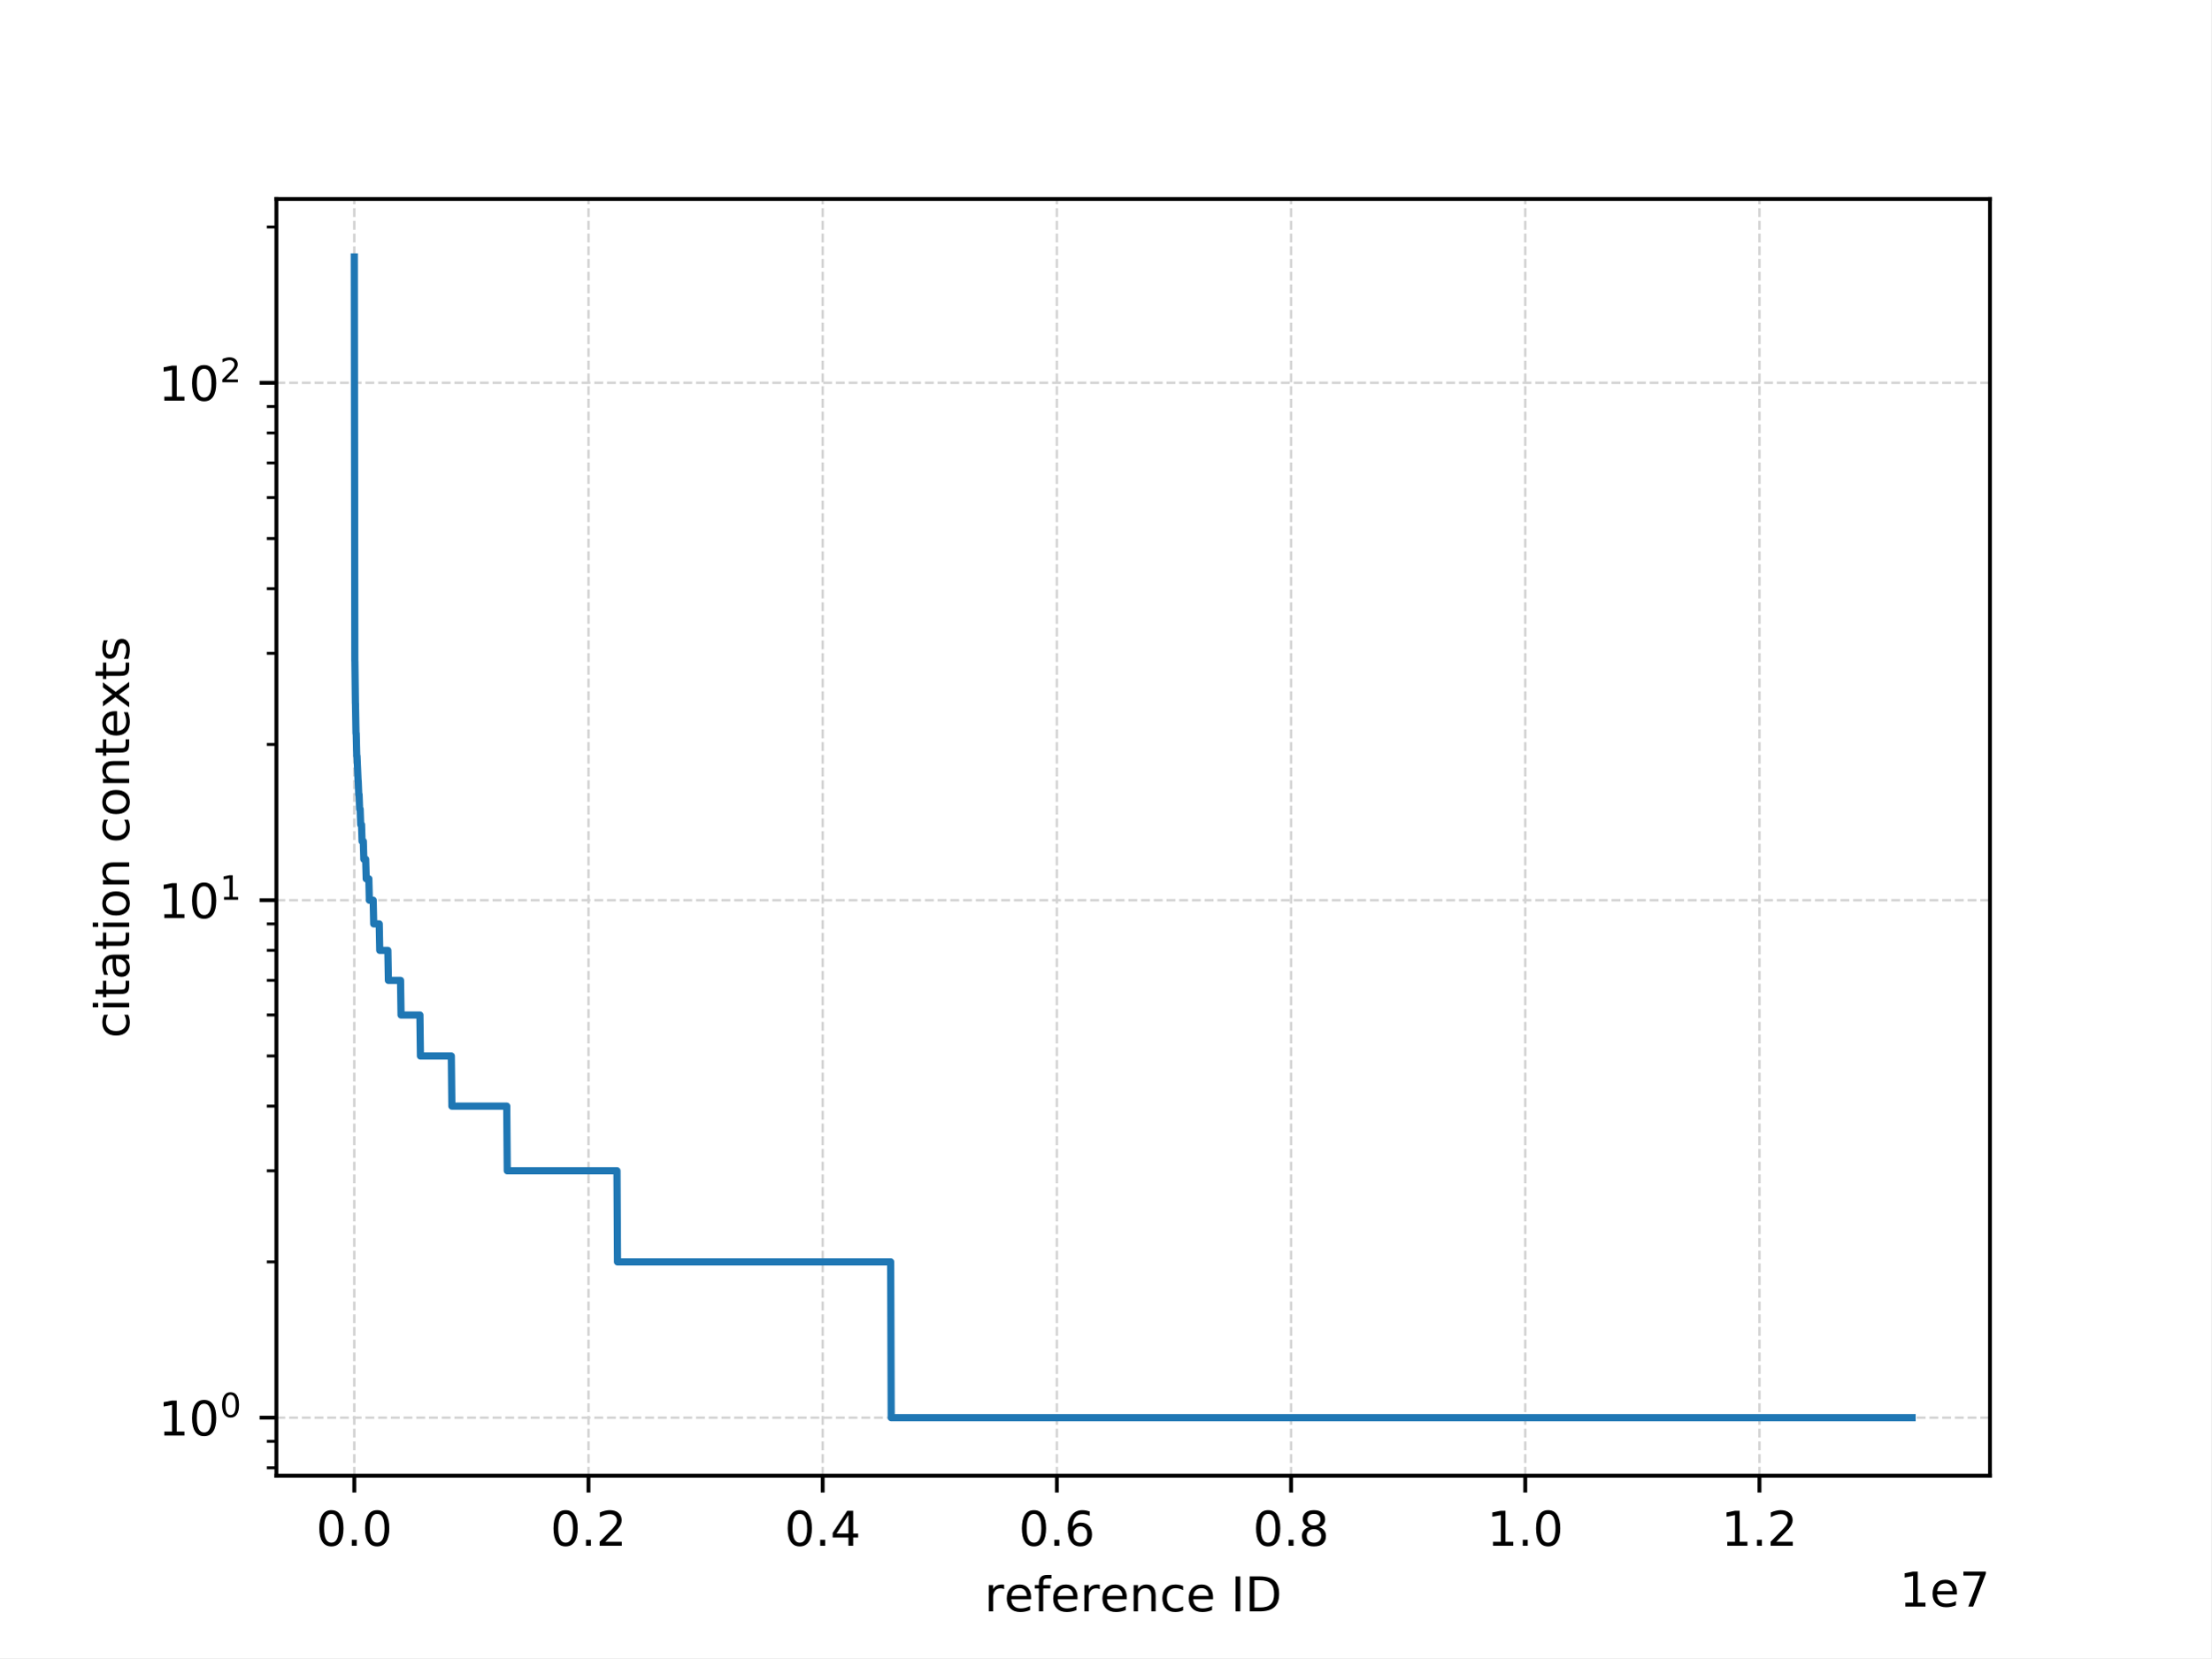
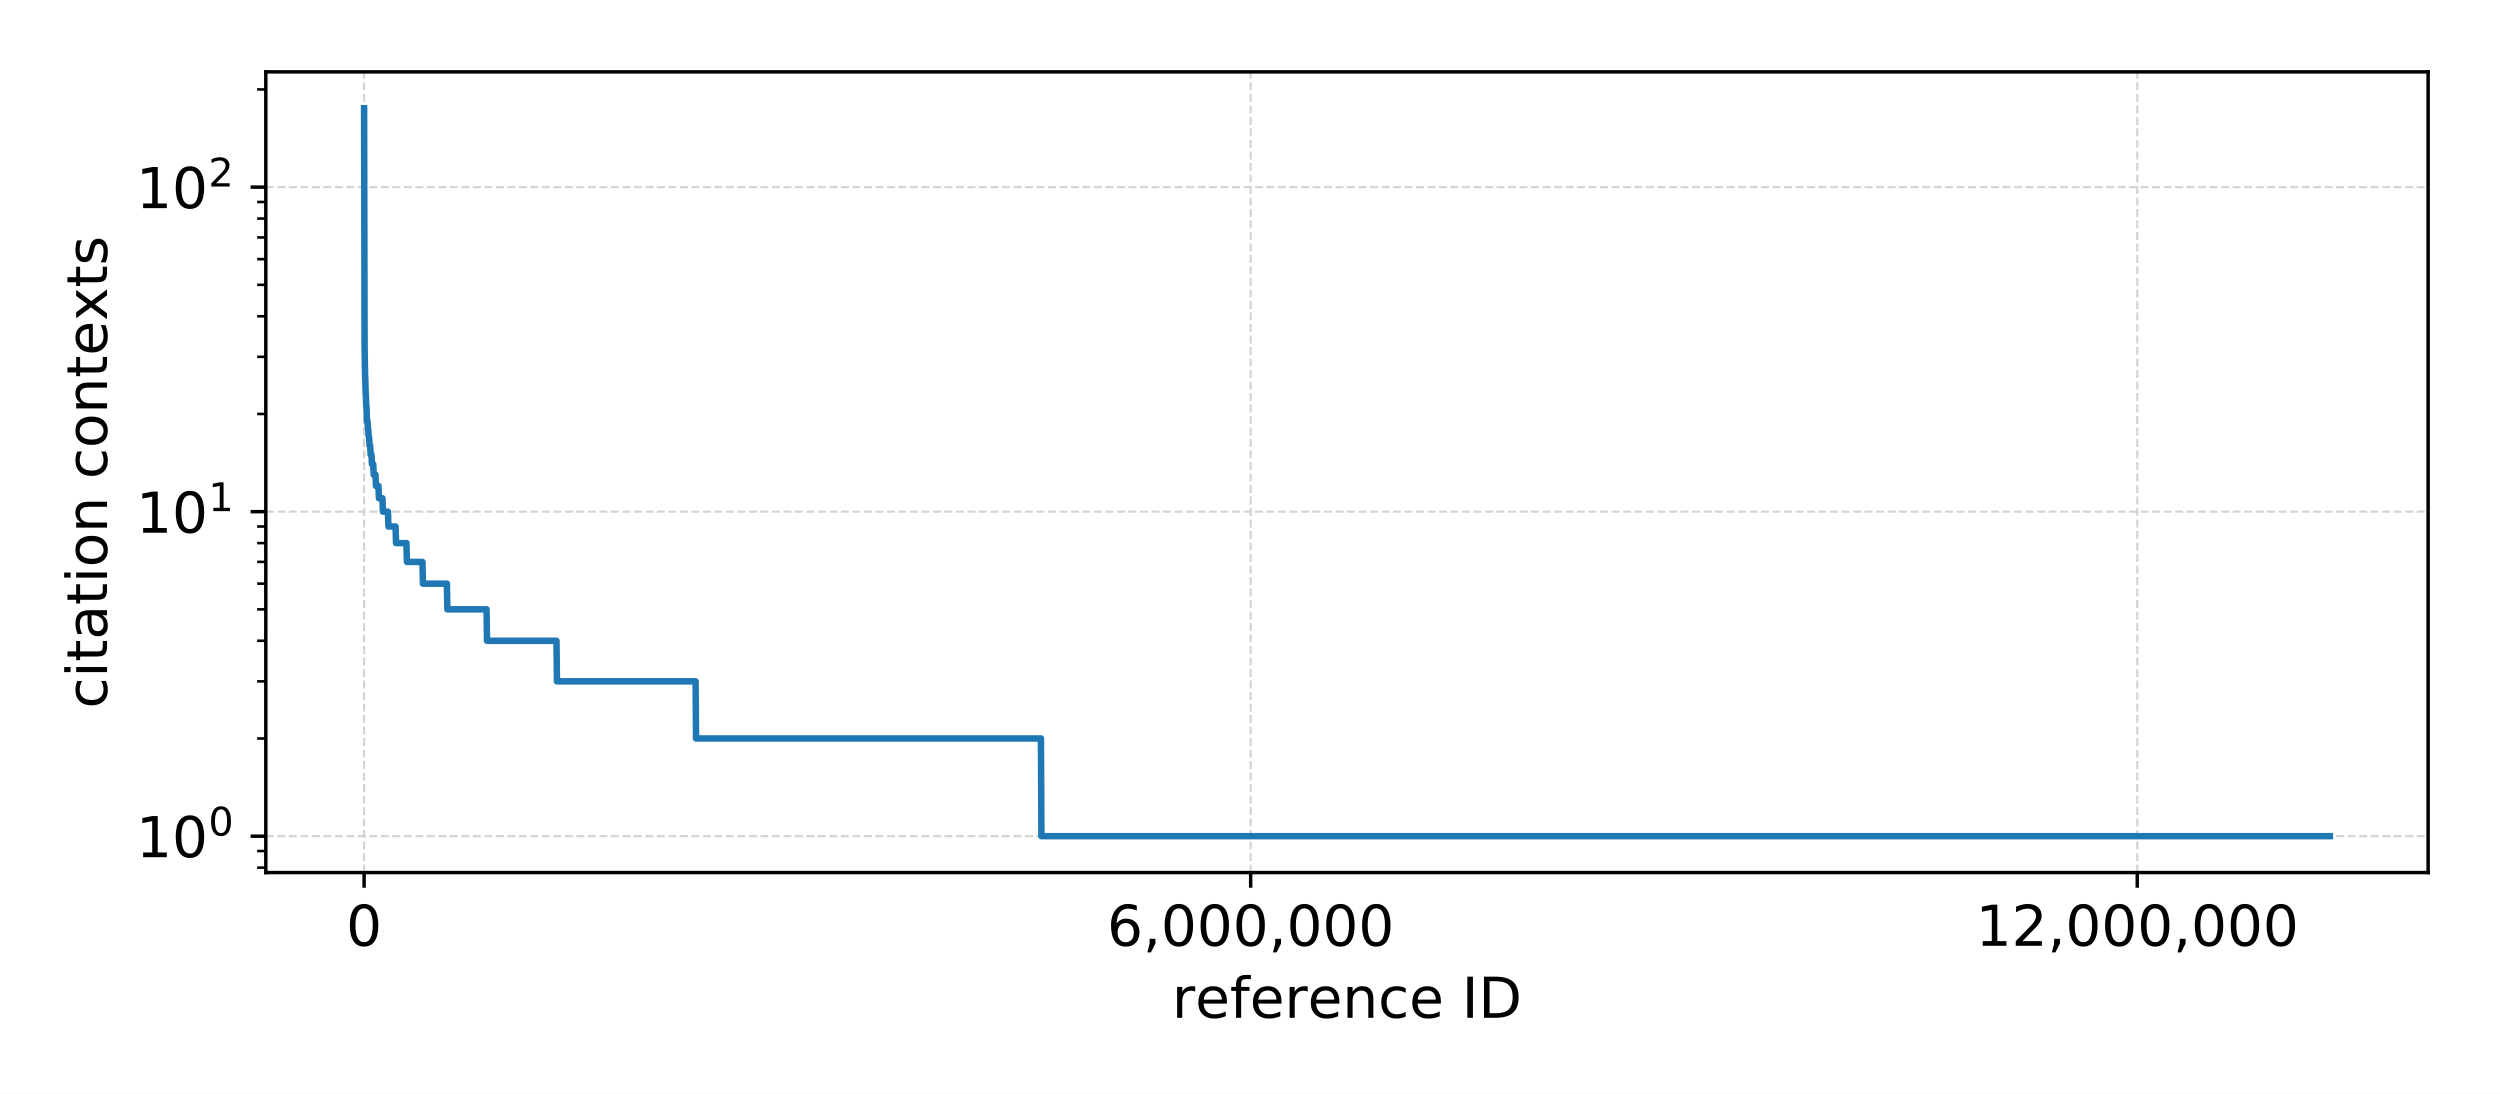
- <svg xmlns="http://www.w3.org/2000/svg" xmlns:xlink="http://www.w3.org/1999/xlink" height="345.6pt" version="1.1" viewBox="0 0 460.8 345.6" width="460.8pt">
+ <svg xmlns="http://www.w3.org/2000/svg" xmlns:xlink="http://www.w3.org/1999/xlink" height="252pt" version="1.1" viewBox="0 0 576 252" width="576pt">
  <defs>
    <style type="text/css">
*{stroke-linecap:butt;stroke-linejoin:round;}
  </style>
  </defs>
  <g id="figure_1">
    <g id="patch_1">
-       <path d="M 0 345.6  L 460.8 345.6  L 460.8 0  L 0 0  z " style="fill:#ffffff;" />
+       <path d="M 0 252  L 576 252  L 576 0  L 0 0  z " style="fill:#ffffff;" />
    </g>
    <g id="axes_1">
      <g id="patch_2">
-         <path d="M 57.6 307.584  L 414.72 307.584  L 414.72 41.472  L 57.6 41.472  z " style="fill:#ffffff;" />
+         <path d="M 61.243 201.04  L 559.44 201.04  L 559.44 16.56  L 61.243 16.56  z " style="fill:#ffffff;" />
      </g>
      <g id="matplotlib.axis_1">
        <g id="xtick_1">
          <g id="line2d_1">
-             <path clip-path="url(#p4867acd547)" d="M 73.833 307.584  L 73.833 41.472  " style="fill:none;stroke:#d3d3d3;stroke-dasharray:1.85,0.8;stroke-dashoffset:0;stroke-width:0.5;" />
+             <path clip-path="url(#p338ef81d5f)" d="M 83.889 201.04  L 83.889 16.56  " style="fill:none;stroke:#d3d3d3;stroke-dasharray:1.85,0.8;stroke-dashoffset:0;stroke-width:0.5;" />
          </g>
          <g id="line2d_2">
            <defs>
-               <path d="M 0 0  L 0 3.5  " id="ma940ee0e9e" style="stroke:#000000;stroke-width:0.8;" />
-             </defs>
-             <g>
-               <use style="stroke:#000000;stroke-width:0.8;" x="73.833" xlink:href="#ma940ee0e9e" y="307.584" />
+               <path d="M 0 0  L 0 3.5  " id="mba3921a511" style="stroke:#000000;stroke-width:0.8;" />
+             </defs>
+             <g>
+               <use style="stroke:#000000;stroke-width:0.8;" x="83.889" xlink:href="#mba3921a511" y="201.04" />
            </g>
          </g>
          <g id="text_1">
            <defs>
              <path d="M 31.781 66.406  Q 24.172 66.406 20.328 58.906  Q 16.5 51.422 16.5 36.375  Q 16.5 21.391 20.328 13.891  Q 24.172 6.391 31.781 6.391  Q 39.453 6.391 43.281 13.891  Q 47.125 21.391 47.125 36.375  Q 47.125 51.422 43.281 58.906  Q 39.453 66.406 31.781 66.406  z M 31.781 74.219  Q 44.047 74.219 50.516 64.516  Q 56.984 54.828 56.984 36.375  Q 56.984 17.969 50.516 8.266  Q 44.047 -1.422 31.781 -1.422  Q 19.531 -1.422 13.062 8.266  Q 6.594 17.969 6.594 36.375  Q 6.594 54.828 13.062 64.516  Q 19.531 74.219 31.781 74.219  z " id="DejaVuSans-48" />
-               <path d="M 10.688 12.406  L 21 12.406  L 21 0  L 10.688 0  z " id="DejaVuSans-46" />
-             </defs>
-             <g transform="translate(65.88114 322.1824)scale(0.1 -0.1)">
+             </defs>
+             <g transform="translate(79.75299 217.918)scale(0.13 -0.13)">
              <use xlink:href="#DejaVuSans-48" />
-               <use x="63.623" xlink:href="#DejaVuSans-46" />
-               <use x="95.41" xlink:href="#DejaVuSans-48" />
            </g>
          </g>
        </g>
        <g id="xtick_2">
          <g id="line2d_3">
-             <path clip-path="url(#p4867acd547)" d="M 122.641 307.584  L 122.641 41.472  " style="fill:none;stroke:#d3d3d3;stroke-dasharray:1.85,0.8;stroke-dashoffset:0;stroke-width:0.5;" />
+             <path clip-path="url(#p338ef81d5f)" d="M 288.155 201.04  L 288.155 16.56  " style="fill:none;stroke:#d3d3d3;stroke-dasharray:1.85,0.8;stroke-dashoffset:0;stroke-width:0.5;" />
          </g>
          <g id="line2d_4">
            <g>
-               <use style="stroke:#000000;stroke-width:0.8;" x="122.641" xlink:href="#ma940ee0e9e" y="307.584" />
+               <use style="stroke:#000000;stroke-width:0.8;" x="288.155" xlink:href="#mba3921a511" y="201.04" />
            </g>
          </g>
          <g id="text_2">
            <defs>
-               <path d="M 19.188 8.297  L 53.609 8.297  L 53.609 0  L 7.328 0  L 7.328 8.297  Q 12.938 14.109 22.625 23.891  Q 32.328 33.688 34.812 36.531  Q 39.547 41.844 41.422 45.531  Q 43.312 49.219 43.312 52.781  Q 43.312 58.594 39.234 62.25  Q 35.156 65.922 28.609 65.922  Q 23.969 65.922 18.812 64.312  Q 13.672 62.703 7.812 59.422  L 7.812 69.391  Q 13.766 71.781 18.938 73  Q 24.125 74.219 28.422 74.219  Q 39.75 74.219 46.484 68.547  Q 53.219 62.891 53.219 53.422  Q 53.219 48.922 51.531 44.891  Q 49.859 40.875 45.406 35.406  Q 44.188 33.984 37.641 27.219  Q 31.109 20.453 19.188 8.297  z " id="DejaVuSans-50" />
-             </defs>
-             <g transform="translate(114.689 322.1824)scale(0.1 -0.1)">
-               <use xlink:href="#DejaVuSans-48" />
-               <use x="63.623" xlink:href="#DejaVuSans-46" />
-               <use x="95.41" xlink:href="#DejaVuSans-50" />
+               <path d="M 33.016 40.375  Q 26.375 40.375 22.484 35.828  Q 18.609 31.297 18.609 23.391  Q 18.609 15.531 22.484 10.953  Q 26.375 6.391 33.016 6.391  Q 39.656 6.391 43.531 10.953  Q 47.406 15.531 47.406 23.391  Q 47.406 31.297 43.531 35.828  Q 39.656 40.375 33.016 40.375  z M 52.594 71.297  L 52.594 62.312  Q 48.875 64.062 45.094 64.984  Q 41.312 65.922 37.594 65.922  Q 27.828 65.922 22.672 59.328  Q 17.531 52.734 16.797 39.406  Q 19.672 43.656 24.016 45.922  Q 28.375 48.188 33.594 48.188  Q 44.578 48.188 50.953 41.516  Q 57.328 34.859 57.328 23.391  Q 57.328 12.156 50.688 5.359  Q 44.047 -1.422 33.016 -1.422  Q 20.359 -1.422 13.672 8.266  Q 6.984 17.969 6.984 36.375  Q 6.984 53.656 15.188 63.938  Q 23.391 74.219 37.203 74.219  Q 40.922 74.219 44.703 73.484  Q 48.484 72.75 52.594 71.297  z " id="DejaVuSans-54" />
+               <path d="M 11.719 12.406  L 22.016 12.406  L 22.016 4  L 14.016 -11.625  L 7.719 -11.625  L 11.719 4  z " id="DejaVuSans-44" />
+             </defs>
+             <g transform="translate(255.0744 217.918)scale(0.13 -0.13)">
+               <use xlink:href="#DejaVuSans-54" />
+               <use x="63.623" xlink:href="#DejaVuSans-44" />
+               <use x="95.41" xlink:href="#DejaVuSans-48" />
+               <use x="159.033" xlink:href="#DejaVuSans-48" />
+               <use x="222.656" xlink:href="#DejaVuSans-48" />
+               <use x="286.279" xlink:href="#DejaVuSans-44" />
+               <use x="318.066" xlink:href="#DejaVuSans-48" />
+               <use x="381.689" xlink:href="#DejaVuSans-48" />
+               <use x="445.312" xlink:href="#DejaVuSans-48" />
            </g>
          </g>
        </g>
        <g id="xtick_3">
          <g id="line2d_5">
-             <path clip-path="url(#p4867acd547)" d="M 171.448 307.584  L 171.448 41.472  " style="fill:none;stroke:#d3d3d3;stroke-dasharray:1.85,0.8;stroke-dashoffset:0;stroke-width:0.5;" />
+             <path clip-path="url(#p338ef81d5f)" d="M 492.422 201.04  L 492.422 16.56  " style="fill:none;stroke:#d3d3d3;stroke-dasharray:1.85,0.8;stroke-dashoffset:0;stroke-width:0.5;" />
          </g>
          <g id="line2d_6">
            <g>
-               <use style="stroke:#000000;stroke-width:0.8;" x="171.448" xlink:href="#ma940ee0e9e" y="307.584" />
+               <use style="stroke:#000000;stroke-width:0.8;" x="492.422" xlink:href="#mba3921a511" y="201.04" />
            </g>
          </g>
          <g id="text_3">
            <defs>
-               <path d="M 37.797 64.312  L 12.891 25.391  L 37.797 25.391  z M 35.203 72.906  L 47.609 72.906  L 47.609 25.391  L 58.016 25.391  L 58.016 17.188  L 47.609 17.188  L 47.609 0  L 37.797 0  L 37.797 17.188  L 4.891 17.188  L 4.891 26.703  z " id="DejaVuSans-52" />
-             </defs>
-             <g transform="translate(163.4969 322.1824)scale(0.1 -0.1)">
-               <use xlink:href="#DejaVuSans-48" />
-               <use x="63.623" xlink:href="#DejaVuSans-46" />
-               <use x="95.41" xlink:href="#DejaVuSans-52" />
-             </g>
-           </g>
-         </g>
-         <g id="xtick_4">
-           <g id="line2d_7">
-             <path clip-path="url(#p4867acd547)" d="M 220.256 307.584  L 220.256 41.472  " style="fill:none;stroke:#d3d3d3;stroke-dasharray:1.85,0.8;stroke-dashoffset:0;stroke-width:0.5;" />
-           </g>
-           <g id="line2d_8">
-             <g>
-               <use style="stroke:#000000;stroke-width:0.8;" x="220.256" xlink:href="#ma940ee0e9e" y="307.584" />
-             </g>
-           </g>
-           <g id="text_4">
-             <defs>
-               <path d="M 33.016 40.375  Q 26.375 40.375 22.484 35.828  Q 18.609 31.297 18.609 23.391  Q 18.609 15.531 22.484 10.953  Q 26.375 6.391 33.016 6.391  Q 39.656 6.391 43.531 10.953  Q 47.406 15.531 47.406 23.391  Q 47.406 31.297 43.531 35.828  Q 39.656 40.375 33.016 40.375  z M 52.594 71.297  L 52.594 62.312  Q 48.875 64.062 45.094 64.984  Q 41.312 65.922 37.594 65.922  Q 27.828 65.922 22.672 59.328  Q 17.531 52.734 16.797 39.406  Q 19.672 43.656 24.016 45.922  Q 28.375 48.188 33.594 48.188  Q 44.578 48.188 50.953 41.516  Q 57.328 34.859 57.328 23.391  Q 57.328 12.156 50.688 5.359  Q 44.047 -1.422 33.016 -1.422  Q 20.359 -1.422 13.672 8.266  Q 6.984 17.969 6.984 36.375  Q 6.984 53.656 15.188 63.938  Q 23.391 74.219 37.203 74.219  Q 40.922 74.219 44.703 73.484  Q 48.484 72.75 52.594 71.297  z " id="DejaVuSans-54" />
-             </defs>
-             <g transform="translate(212.3047 322.1824)scale(0.1 -0.1)">
-               <use xlink:href="#DejaVuSans-48" />
-               <use x="63.623" xlink:href="#DejaVuSans-46" />
-               <use x="95.41" xlink:href="#DejaVuSans-54" />
-             </g>
-           </g>
-         </g>
-         <g id="xtick_5">
-           <g id="line2d_9">
-             <path clip-path="url(#p4867acd547)" d="M 269.064 307.584  L 269.064 41.472  " style="fill:none;stroke:#d3d3d3;stroke-dasharray:1.85,0.8;stroke-dashoffset:0;stroke-width:0.5;" />
-           </g>
-           <g id="line2d_10">
-             <g>
-               <use style="stroke:#000000;stroke-width:0.8;" x="269.064" xlink:href="#ma940ee0e9e" y="307.584" />
-             </g>
-           </g>
-           <g id="text_5">
-             <defs>
-               <path d="M 31.781 34.625  Q 24.75 34.625 20.719 30.859  Q 16.703 27.094 16.703 20.516  Q 16.703 13.922 20.719 10.156  Q 24.75 6.391 31.781 6.391  Q 38.812 6.391 42.859 10.172  Q 46.922 13.969 46.922 20.516  Q 46.922 27.094 42.891 30.859  Q 38.875 34.625 31.781 34.625  z M 21.922 38.812  Q 15.578 40.375 12.031 44.719  Q 8.5 49.078 8.5 55.328  Q 8.5 64.062 14.719 69.141  Q 20.953 74.219 31.781 74.219  Q 42.672 74.219 48.875 69.141  Q 55.078 64.062 55.078 55.328  Q 55.078 49.078 51.531 44.719  Q 48 40.375 41.703 38.812  Q 48.828 37.156 52.797 32.312  Q 56.781 27.484 56.781 20.516  Q 56.781 9.906 50.312 4.234  Q 43.844 -1.422 31.781 -1.422  Q 19.734 -1.422 13.25 4.234  Q 6.781 9.906 6.781 20.516  Q 6.781 27.484 10.781 32.312  Q 14.797 37.156 21.922 38.812  z M 18.312 54.391  Q 18.312 48.734 21.844 45.562  Q 25.391 42.391 31.781 42.391  Q 38.141 42.391 41.719 45.562  Q 45.312 48.734 45.312 54.391  Q 45.312 60.062 41.719 63.234  Q 38.141 66.406 31.781 66.406  Q 25.391 66.406 21.844 63.234  Q 18.312 60.062 18.312 54.391  z " id="DejaVuSans-56" />
-             </defs>
-             <g transform="translate(261.1126 322.1824)scale(0.1 -0.1)">
-               <use xlink:href="#DejaVuSans-48" />
-               <use x="63.623" xlink:href="#DejaVuSans-46" />
-               <use x="95.41" xlink:href="#DejaVuSans-56" />
-             </g>
-           </g>
-         </g>
-         <g id="xtick_6">
-           <g id="line2d_11">
-             <path clip-path="url(#p4867acd547)" d="M 317.872 307.584  L 317.872 41.472  " style="fill:none;stroke:#d3d3d3;stroke-dasharray:1.85,0.8;stroke-dashoffset:0;stroke-width:0.5;" />
-           </g>
-           <g id="line2d_12">
-             <g>
-               <use style="stroke:#000000;stroke-width:0.8;" x="317.872" xlink:href="#ma940ee0e9e" y="307.584" />
-             </g>
-           </g>
-           <g id="text_6">
-             <defs>
              <path d="M 12.406 8.297  L 28.516 8.297  L 28.516 63.922  L 10.984 60.406  L 10.984 69.391  L 28.422 72.906  L 38.281 72.906  L 38.281 8.297  L 54.391 8.297  L 54.391 0  L 12.406 0  z " id="DejaVuSans-49" />
-             </defs>
-             <g transform="translate(309.9204 322.1824)scale(0.1 -0.1)">
+               <path d="M 19.188 8.297  L 53.609 8.297  L 53.609 0  L 7.328 0  L 7.328 8.297  Q 12.938 14.109 22.625 23.891  Q 32.328 33.688 34.812 36.531  Q 39.547 41.844 41.422 45.531  Q 43.312 49.219 43.312 52.781  Q 43.312 58.594 39.234 62.25  Q 35.156 65.922 28.609 65.922  Q 23.969 65.922 18.812 64.312  Q 13.672 62.703 7.812 59.422  L 7.812 69.391  Q 13.766 71.781 18.938 73  Q 24.125 74.219 28.422 74.219  Q 39.75 74.219 46.484 68.547  Q 53.219 62.891 53.219 53.422  Q 53.219 48.922 51.531 44.891  Q 49.859 40.875 45.406 35.406  Q 44.188 33.984 37.641 27.219  Q 31.109 20.453 19.188 8.297  z " id="DejaVuSans-50" />
+             </defs>
+             <g transform="translate(455.2055 217.918)scale(0.13 -0.13)">
              <use xlink:href="#DejaVuSans-49" />
-               <use x="63.623" xlink:href="#DejaVuSans-46" />
-               <use x="95.41" xlink:href="#DejaVuSans-48" />
-             </g>
-           </g>
-         </g>
-         <g id="xtick_7">
-           <g id="line2d_13">
-             <path clip-path="url(#p4867acd547)" d="M 366.68 307.584  L 366.68 41.472  " style="fill:none;stroke:#d3d3d3;stroke-dasharray:1.85,0.8;stroke-dashoffset:0;stroke-width:0.5;" />
-           </g>
-           <g id="line2d_14">
-             <g>
-               <use style="stroke:#000000;stroke-width:0.8;" x="366.68" xlink:href="#ma940ee0e9e" y="307.584" />
-             </g>
-           </g>
-           <g id="text_7">
-             <g transform="translate(358.7283 322.1824)scale(0.1 -0.1)">
-               <use xlink:href="#DejaVuSans-49" />
-               <use x="63.623" xlink:href="#DejaVuSans-46" />
-               <use x="95.41" xlink:href="#DejaVuSans-50" />
-             </g>
-           </g>
-         </g>
-         <g id="text_8">
+               <use x="63.623" xlink:href="#DejaVuSans-50" />
+               <use x="127.246" xlink:href="#DejaVuSans-44" />
+               <use x="159.033" xlink:href="#DejaVuSans-48" />
+               <use x="222.656" xlink:href="#DejaVuSans-48" />
+               <use x="286.279" xlink:href="#DejaVuSans-48" />
+               <use x="349.902" xlink:href="#DejaVuSans-44" />
+               <use x="381.689" xlink:href="#DejaVuSans-48" />
+               <use x="445.312" xlink:href="#DejaVuSans-48" />
+               <use x="508.936" xlink:href="#DejaVuSans-48" />
+             </g>
+           </g>
+         </g>
+         <g id="text_4">
          <defs>
            <path d="M 41.109 46.297  Q 39.594 47.172 37.812 47.578  Q 36.031 48 33.891 48  Q 26.266 48 22.188 43.047  Q 18.109 38.094 18.109 28.812  L 18.109 0  L 9.078 0  L 9.078 54.688  L 18.109 54.688  L 18.109 46.188  Q 20.953 51.172 25.484 53.578  Q 30.031 56 36.531 56  Q 37.453 56 38.578 55.875  Q 39.703 55.766 41.062 55.516  z " id="DejaVuSans-114" />
            <path d="M 56.203 29.594  L 56.203 25.203  L 14.891 25.203  Q 15.484 15.922 20.484 11.062  Q 25.484 6.203 34.422 6.203  Q 39.594 6.203 44.453 7.469  Q 49.312 8.734 54.109 11.281  L 54.109 2.781  Q 49.266 0.734 44.188 -0.344  Q 39.109 -1.422 33.891 -1.422  Q 20.797 -1.422 13.156 6.188  Q 5.516 13.812 5.516 26.812  Q 5.516 40.234 12.766 48.109  Q 20.016 56 32.328 56  Q 43.359 56 49.781 48.891  Q 56.203 41.797 56.203 29.594  z M 47.219 32.234  Q 47.125 39.594 43.094 43.984  Q 39.062 48.391 32.422 48.391  Q 24.906 48.391 20.391 44.141  Q 15.875 39.891 15.188 32.172  z " id="DejaVuSans-101" />
            <path d="M 37.109 75.984  L 37.109 68.5  L 28.516 68.5  Q 23.688 68.5 21.797 66.547  Q 19.922 64.594 19.922 59.516  L 19.922 54.688  L 34.719 54.688  L 34.719 47.703  L 19.922 47.703  L 19.922 0  L 10.891 0  L 10.891 47.703  L 2.297 47.703  L 2.297 54.688  L 10.891 54.688  L 10.891 58.5  Q 10.891 67.625 15.141 71.797  Q 19.391 75.984 28.609 75.984  z " id="DejaVuSans-102" />
            <path d="M 54.891 33.016  L 54.891 0  L 45.906 0  L 45.906 32.719  Q 45.906 40.484 42.875 44.328  Q 39.844 48.188 33.797 48.188  Q 26.516 48.188 22.312 43.547  Q 18.109 38.922 18.109 30.906  L 18.109 0  L 9.078 0  L 9.078 54.688  L 18.109 54.688  L 18.109 46.188  Q 21.344 51.125 25.703 53.562  Q 30.078 56 35.797 56  Q 45.219 56 50.047 50.172  Q 54.891 44.344 54.891 33.016  z " id="DejaVuSans-110" />
            <path d="M 48.781 52.594  L 48.781 44.188  Q 44.969 46.297 41.141 47.344  Q 37.312 48.391 33.406 48.391  Q 24.656 48.391 19.812 42.844  Q 14.984 37.312 14.984 27.297  Q 14.984 17.281 19.812 11.734  Q 24.656 6.203 33.406 6.203  Q 37.312 6.203 41.141 7.25  Q 44.969 8.297 48.781 10.406  L 48.781 2.094  Q 45.016 0.344 40.984 -0.531  Q 36.969 -1.422 32.422 -1.422  Q 20.062 -1.422 12.781 6.344  Q 5.516 14.109 5.516 27.297  Q 5.516 40.672 12.859 48.328  Q 20.219 56 33.016 56  Q 37.156 56 41.109 55.141  Q 45.062 54.297 48.781 52.594  z " id="DejaVuSans-99" />
            <path id="DejaVuSans-32" />
            <path d="M 9.812 72.906  L 19.672 72.906  L 19.672 0  L 9.812 0  z " id="DejaVuSans-73" />
            <path d="M 19.672 64.797  L 19.672 8.109  L 31.594 8.109  Q 46.688 8.109 53.688 14.938  Q 60.688 21.781 60.688 36.531  Q 60.688 51.172 53.688 57.984  Q 46.688 64.797 31.594 64.797  z M 9.812 72.906  L 30.078 72.906  Q 51.266 72.906 61.172 64.094  Q 71.094 55.281 71.094 36.531  Q 71.094 17.672 61.125 8.828  Q 51.172 0 30.078 0  L 9.812 0  z " id="DejaVuSans-68" />
          </defs>
-           <g transform="translate(205.1538 335.8606)scale(0.1 -0.1)">
+           <g transform="translate(270.0335 234.4995)scale(0.13 -0.13)">
            <use xlink:href="#DejaVuSans-114" />
            <use x="41.082" xlink:href="#DejaVuSans-101" />
            <use x="102.605" xlink:href="#DejaVuSans-102" />
            <use x="137.811" xlink:href="#DejaVuSans-101" />
            <use x="199.334" xlink:href="#DejaVuSans-114" />
            <use x="240.416" xlink:href="#DejaVuSans-101" />
            <use x="301.939" xlink:href="#DejaVuSans-110" />
            <use x="365.318" xlink:href="#DejaVuSans-99" />
            <use x="420.299" xlink:href="#DejaVuSans-101" />
            <use x="481.822" xlink:href="#DejaVuSans-32" />
            <use x="513.609" xlink:href="#DejaVuSans-73" />
            <use x="543.102" xlink:href="#DejaVuSans-68" />
          </g>
        </g>
-         <g id="text_9">
-           <defs>
-             <path d="M 8.203 72.906  L 55.078 72.906  L 55.078 68.703  L 28.609 0  L 18.312 0  L 43.219 64.594  L 8.203 64.594  z " id="DejaVuSans-55" />
-           </defs>
-           <g transform="translate(395.8419 334.8606)scale(0.1 -0.1)">
-             <use xlink:href="#DejaVuSans-49" />
-             <use x="63.623" xlink:href="#DejaVuSans-101" />
-             <use x="125.146" xlink:href="#DejaVuSans-55" />
-           </g>
-         </g>
      </g>
      <g id="matplotlib.axis_2">
        <g id="ytick_1">
-           <g id="line2d_15">
-             <path clip-path="url(#p4867acd547)" d="M 57.6 295.488  L 414.72 295.488  " style="fill:none;stroke:#d3d3d3;stroke-dasharray:1.85,0.8;stroke-dashoffset:0;stroke-width:0.5;" />
-           </g>
-           <g id="line2d_16">
-             <defs>
-               <path d="M 0 0  L -3.5 0  " id="m7a2f2de567" style="stroke:#000000;stroke-width:0.8;" />
-             </defs>
-             <g>
-               <use style="stroke:#000000;stroke-width:0.8;" x="57.6" xlink:href="#m7a2f2de567" y="295.488" />
-             </g>
-           </g>
-           <g id="text_10">
-             <g transform="translate(33 299.2872)scale(0.1 -0.1)">
+           <g id="line2d_7">
+             <path clip-path="url(#p338ef81d5f)" d="M 61.243 192.655  L 559.44 192.655  " style="fill:none;stroke:#d3d3d3;stroke-dasharray:1.85,0.8;stroke-dashoffset:0;stroke-width:0.5;" />
+           </g>
+           <g id="line2d_8">
+             <defs>
+               <path d="M 0 0  L -3.5 0  " id="m579817c37c" style="stroke:#000000;stroke-width:0.8;" />
+             </defs>
+             <g>
+               <use style="stroke:#000000;stroke-width:0.8;" x="61.243" xlink:href="#m579817c37c" y="192.655" />
+             </g>
+           </g>
+           <g id="text_5">
+             <g transform="translate(31.36334 197.5935)scale(0.13 -0.13)">
              <use transform="translate(0 0.765625)" xlink:href="#DejaVuSans-49" />
              <use transform="translate(63.62305 0.765625)" xlink:href="#DejaVuSans-48" />
              <use transform="translate(128.2031 39.04688)scale(0.7)" xlink:href="#DejaVuSans-48" />
            </g>
          </g>
        </g>
        <g id="ytick_2">
-           <g id="line2d_17">
-             <path clip-path="url(#p4867acd547)" d="M 57.6 187.634  L 414.72 187.634  " style="fill:none;stroke:#d3d3d3;stroke-dasharray:1.85,0.8;stroke-dashoffset:0;stroke-width:0.5;" />
-           </g>
-           <g id="line2d_18">
-             <g>
-               <use style="stroke:#000000;stroke-width:0.8;" x="57.6" xlink:href="#m7a2f2de567" y="187.634" />
-             </g>
-           </g>
-           <g id="text_11">
-             <g transform="translate(33 191.4335)scale(0.1 -0.1)">
+           <g id="line2d_9">
+             <path clip-path="url(#p338ef81d5f)" d="M 61.243 117.886  L 559.44 117.886  " style="fill:none;stroke:#d3d3d3;stroke-dasharray:1.85,0.8;stroke-dashoffset:0;stroke-width:0.5;" />
+           </g>
+           <g id="line2d_10">
+             <g>
+               <use style="stroke:#000000;stroke-width:0.8;" x="61.243" xlink:href="#m579817c37c" y="117.886" />
+             </g>
+           </g>
+           <g id="text_6">
+             <g transform="translate(31.36334 122.8248)scale(0.13 -0.13)">
              <use transform="translate(0 0.684375)" xlink:href="#DejaVuSans-49" />
              <use transform="translate(63.62305 0.684375)" xlink:href="#DejaVuSans-48" />
              <use transform="translate(128.2031 38.96563)scale(0.7)" xlink:href="#DejaVuSans-49" />
            </g>
          </g>
        </g>
        <g id="ytick_3">
-           <g id="line2d_19">
-             <path clip-path="url(#p4867acd547)" d="M 57.6 79.781  L 414.72 79.781  " style="fill:none;stroke:#d3d3d3;stroke-dasharray:1.85,0.8;stroke-dashoffset:0;stroke-width:0.5;" />
-           </g>
-           <g id="line2d_20">
-             <g>
-               <use style="stroke:#000000;stroke-width:0.8;" x="57.6" xlink:href="#m7a2f2de567" y="79.781" />
-             </g>
-           </g>
-           <g id="text_12">
-             <g transform="translate(33 83.57978)scale(0.1 -0.1)">
+           <g id="line2d_11">
+             <path clip-path="url(#p338ef81d5f)" d="M 61.243 43.117  L 559.44 43.117  " style="fill:none;stroke:#d3d3d3;stroke-dasharray:1.85,0.8;stroke-dashoffset:0;stroke-width:0.5;" />
+           </g>
+           <g id="line2d_12">
+             <g>
+               <use style="stroke:#000000;stroke-width:0.8;" x="61.243" xlink:href="#m579817c37c" y="43.117" />
+             </g>
+           </g>
+           <g id="text_7">
+             <g transform="translate(31.36334 48.05608)scale(0.13 -0.13)">
              <use transform="translate(0 0.765625)" xlink:href="#DejaVuSans-49" />
              <use transform="translate(63.62305 0.765625)" xlink:href="#DejaVuSans-48" />
              <use transform="translate(128.2031 39.04688)scale(0.7)" xlink:href="#DejaVuSans-50" />
            </g>
          </g>
        </g>
        <g id="ytick_4">
+           <g id="line2d_13">
+             <defs>
+               <path d="M 0 0  L -2 0  " id="m5e6ae1be9f" style="stroke:#000000;stroke-width:0.6;" />
+             </defs>
+             <g>
+               <use style="stroke:#000000;stroke-width:0.6;" x="61.243" xlink:href="#m5e6ae1be9f" y="199.9" />
+             </g>
+           </g>
+         </g>
+         <g id="ytick_5">
+           <g id="line2d_14">
+             <g>
+               <use style="stroke:#000000;stroke-width:0.6;" x="61.243" xlink:href="#m5e6ae1be9f" y="196.076" />
+             </g>
+           </g>
+         </g>
+         <g id="ytick_6">
+           <g id="line2d_15">
+             <g>
+               <use style="stroke:#000000;stroke-width:0.6;" x="61.243" xlink:href="#m5e6ae1be9f" y="170.147" />
+             </g>
+           </g>
+         </g>
+         <g id="ytick_7">
+           <g id="line2d_16">
+             <g>
+               <use style="stroke:#000000;stroke-width:0.6;" x="61.243" xlink:href="#m5e6ae1be9f" y="156.981" />
+             </g>
+           </g>
+         </g>
+         <g id="ytick_8">
+           <g id="line2d_17">
+             <g>
+               <use style="stroke:#000000;stroke-width:0.6;" x="61.243" xlink:href="#m5e6ae1be9f" y="147.639" />
+             </g>
+           </g>
+         </g>
+         <g id="ytick_9">
+           <g id="line2d_18">
+             <g>
+               <use style="stroke:#000000;stroke-width:0.6;" x="61.243" xlink:href="#m5e6ae1be9f" y="140.393" />
+             </g>
+           </g>
+         </g>
+         <g id="ytick_10">
+           <g id="line2d_19">
+             <g>
+               <use style="stroke:#000000;stroke-width:0.6;" x="61.243" xlink:href="#m5e6ae1be9f" y="134.473" />
+             </g>
+           </g>
+         </g>
+         <g id="ytick_11">
+           <g id="line2d_20">
+             <g>
+               <use style="stroke:#000000;stroke-width:0.6;" x="61.243" xlink:href="#m5e6ae1be9f" y="129.468" />
+             </g>
+           </g>
+         </g>
+         <g id="ytick_12">
          <g id="line2d_21">
-             <defs>
-               <path d="M 0 0  L -2 0  " id="m9db7537601" style="stroke:#000000;stroke-width:0.6;" />
-             </defs>
-             <g>
-               <use style="stroke:#000000;stroke-width:0.6;" x="57.6" xlink:href="#m9db7537601" y="305.94" />
-             </g>
-           </g>
-         </g>
-         <g id="ytick_5">
+             <g>
+               <use style="stroke:#000000;stroke-width:0.6;" x="61.243" xlink:href="#m5e6ae1be9f" y="125.132" />
+             </g>
+           </g>
+         </g>
+         <g id="ytick_13">
          <g id="line2d_22">
            <g>
-               <use style="stroke:#000000;stroke-width:0.6;" x="57.6" xlink:href="#m9db7537601" y="300.423" />
-             </g>
-           </g>
-         </g>
-         <g id="ytick_6">
+               <use style="stroke:#000000;stroke-width:0.6;" x="61.243" xlink:href="#m5e6ae1be9f" y="121.307" />
+             </g>
+           </g>
+         </g>
+         <g id="ytick_14">
          <g id="line2d_23">
            <g>
-               <use style="stroke:#000000;stroke-width:0.6;" x="57.6" xlink:href="#m9db7537601" y="263.021" />
-             </g>
-           </g>
-         </g>
-         <g id="ytick_7">
+               <use style="stroke:#000000;stroke-width:0.6;" x="61.243" xlink:href="#m5e6ae1be9f" y="95.378" />
+             </g>
+           </g>
+         </g>
+         <g id="ytick_15">
          <g id="line2d_24">
            <g>
-               <use style="stroke:#000000;stroke-width:0.6;" x="57.6" xlink:href="#m9db7537601" y="244.029" />
-             </g>
-           </g>
-         </g>
-         <g id="ytick_8">
+               <use style="stroke:#000000;stroke-width:0.6;" x="61.243" xlink:href="#m5e6ae1be9f" y="82.212" />
+             </g>
+           </g>
+         </g>
+         <g id="ytick_16">
          <g id="line2d_25">
            <g>
-               <use style="stroke:#000000;stroke-width:0.6;" x="57.6" xlink:href="#m9db7537601" y="230.554" />
-             </g>
-           </g>
-         </g>
-         <g id="ytick_9">
+               <use style="stroke:#000000;stroke-width:0.6;" x="61.243" xlink:href="#m5e6ae1be9f" y="72.871" />
+             </g>
+           </g>
+         </g>
+         <g id="ytick_17">
          <g id="line2d_26">
            <g>
-               <use style="stroke:#000000;stroke-width:0.6;" x="57.6" xlink:href="#m9db7537601" y="220.101" />
-             </g>
-           </g>
-         </g>
-         <g id="ytick_10">
+               <use style="stroke:#000000;stroke-width:0.6;" x="61.243" xlink:href="#m5e6ae1be9f" y="65.625" />
+             </g>
+           </g>
+         </g>
+         <g id="ytick_18">
          <g id="line2d_27">
            <g>
-               <use style="stroke:#000000;stroke-width:0.6;" x="57.6" xlink:href="#m9db7537601" y="211.561" />
-             </g>
-           </g>
-         </g>
-         <g id="ytick_11">
+               <use style="stroke:#000000;stroke-width:0.6;" x="61.243" xlink:href="#m5e6ae1be9f" y="59.704" />
+             </g>
+           </g>
+         </g>
+         <g id="ytick_19">
          <g id="line2d_28">
            <g>
-               <use style="stroke:#000000;stroke-width:0.6;" x="57.6" xlink:href="#m9db7537601" y="204.341" />
-             </g>
-           </g>
-         </g>
-         <g id="ytick_12">
+               <use style="stroke:#000000;stroke-width:0.6;" x="61.243" xlink:href="#m5e6ae1be9f" y="54.699" />
+             </g>
+           </g>
+         </g>
+         <g id="ytick_20">
          <g id="line2d_29">
            <g>
-               <use style="stroke:#000000;stroke-width:0.6;" x="57.6" xlink:href="#m9db7537601" y="198.086" />
-             </g>
-           </g>
-         </g>
-         <g id="ytick_13">
+               <use style="stroke:#000000;stroke-width:0.6;" x="61.243" xlink:href="#m5e6ae1be9f" y="50.363" />
+             </g>
+           </g>
+         </g>
+         <g id="ytick_21">
          <g id="line2d_30">
            <g>
-               <use style="stroke:#000000;stroke-width:0.6;" x="57.6" xlink:href="#m9db7537601" y="192.569" />
-             </g>
-           </g>
-         </g>
-         <g id="ytick_14">
+               <use style="stroke:#000000;stroke-width:0.6;" x="61.243" xlink:href="#m5e6ae1be9f" y="46.538" />
+             </g>
+           </g>
+         </g>
+         <g id="ytick_22">
          <g id="line2d_31">
            <g>
-               <use style="stroke:#000000;stroke-width:0.6;" x="57.6" xlink:href="#m9db7537601" y="155.167" />
-             </g>
-           </g>
-         </g>
-         <g id="ytick_15">
-           <g id="line2d_32">
-             <g>
-               <use style="stroke:#000000;stroke-width:0.6;" x="57.6" xlink:href="#m9db7537601" y="136.175" />
-             </g>
-           </g>
-         </g>
-         <g id="ytick_16">
-           <g id="line2d_33">
-             <g>
-               <use style="stroke:#000000;stroke-width:0.6;" x="57.6" xlink:href="#m9db7537601" y="122.7" />
-             </g>
-           </g>
-         </g>
-         <g id="ytick_17">
-           <g id="line2d_34">
-             <g>
-               <use style="stroke:#000000;stroke-width:0.6;" x="57.6" xlink:href="#m9db7537601" y="112.248" />
-             </g>
-           </g>
-         </g>
-         <g id="ytick_18">
-           <g id="line2d_35">
-             <g>
-               <use style="stroke:#000000;stroke-width:0.6;" x="57.6" xlink:href="#m9db7537601" y="103.708" />
-             </g>
-           </g>
-         </g>
-         <g id="ytick_19">
-           <g id="line2d_36">
-             <g>
-               <use style="stroke:#000000;stroke-width:0.6;" x="57.6" xlink:href="#m9db7537601" y="96.487" />
-             </g>
-           </g>
-         </g>
-         <g id="ytick_20">
-           <g id="line2d_37">
-             <g>
-               <use style="stroke:#000000;stroke-width:0.6;" x="57.6" xlink:href="#m9db7537601" y="90.233" />
-             </g>
-           </g>
-         </g>
-         <g id="ytick_21">
-           <g id="line2d_38">
-             <g>
-               <use style="stroke:#000000;stroke-width:0.6;" x="57.6" xlink:href="#m9db7537601" y="84.716" />
-             </g>
-           </g>
-         </g>
-         <g id="ytick_22">
-           <g id="line2d_39">
-             <g>
-               <use style="stroke:#000000;stroke-width:0.6;" x="57.6" xlink:href="#m9db7537601" y="47.313" />
-             </g>
-           </g>
-         </g>
-         <g id="text_13">
+               <use style="stroke:#000000;stroke-width:0.6;" x="61.243" xlink:href="#m5e6ae1be9f" y="20.609" />
+             </g>
+           </g>
+         </g>
+         <g id="text_8">
          <defs>
            <path d="M 9.422 54.688  L 18.406 54.688  L 18.406 0  L 9.422 0  z M 9.422 75.984  L 18.406 75.984  L 18.406 64.594  L 9.422 64.594  z " id="DejaVuSans-105" />
            <path d="M 18.312 70.219  L 18.312 54.688  L 36.812 54.688  L 36.812 47.703  L 18.312 47.703  L 18.312 18.016  Q 18.312 11.328 20.141 9.422  Q 21.969 7.516 27.594 7.516  L 36.812 7.516  L 36.812 0  L 27.594 0  Q 17.188 0 13.234 3.875  Q 9.281 7.766 9.281 18.016  L 9.281 47.703  L 2.688 47.703  L 2.688 54.688  L 9.281 54.688  L 9.281 70.219  z " id="DejaVuSans-116" />
            <path d="M 34.281 27.484  Q 23.391 27.484 19.188 25  Q 14.984 22.516 14.984 16.5  Q 14.984 11.719 18.141 8.906  Q 21.297 6.109 26.703 6.109  Q 34.188 6.109 38.703 11.406  Q 43.219 16.703 43.219 25.484  L 43.219 27.484  z M 52.203 31.203  L 52.203 0  L 43.219 0  L 43.219 8.297  Q 40.141 3.328 35.547 0.953  Q 30.953 -1.422 24.312 -1.422  Q 15.922 -1.422 10.953 3.297  Q 6 8.016 6 15.922  Q 6 25.141 12.172 29.828  Q 18.359 34.516 30.609 34.516  L 43.219 34.516  L 43.219 35.406  Q 43.219 41.609 39.141 45  Q 35.062 48.391 27.688 48.391  Q 23 48.391 18.547 47.266  Q 14.109 46.141 10.016 43.891  L 10.016 52.203  Q 14.938 54.109 19.578 55.047  Q 24.219 56 28.609 56  Q 40.484 56 46.344 49.844  Q 52.203 43.703 52.203 31.203  z " id="DejaVuSans-97" />
            <path d="M 30.609 48.391  Q 23.391 48.391 19.188 42.75  Q 14.984 37.109 14.984 27.297  Q 14.984 17.484 19.156 11.844  Q 23.344 6.203 30.609 6.203  Q 37.797 6.203 41.984 11.859  Q 46.188 17.531 46.188 27.297  Q 46.188 37.016 41.984 42.703  Q 37.797 48.391 30.609 48.391  z M 30.609 56  Q 42.328 56 49.016 48.375  Q 55.719 40.766 55.719 27.297  Q 55.719 13.875 49.016 6.219  Q 42.328 -1.422 30.609 -1.422  Q 18.844 -1.422 12.172 6.219  Q 5.516 13.875 5.516 27.297  Q 5.516 40.766 12.172 48.375  Q 18.844 56 30.609 56  z " id="DejaVuSans-111" />
            <path d="M 54.891 54.688  L 35.109 28.078  L 55.906 0  L 45.312 0  L 29.391 21.484  L 13.484 0  L 2.875 0  L 24.125 28.609  L 4.688 54.688  L 15.281 54.688  L 29.781 35.203  L 44.281 54.688  z " id="DejaVuSans-120" />
            <path d="M 44.281 53.078  L 44.281 44.578  Q 40.484 46.531 36.375 47.5  Q 32.281 48.484 27.875 48.484  Q 21.188 48.484 17.844 46.438  Q 14.5 44.391 14.5 40.281  Q 14.5 37.156 16.891 35.375  Q 19.281 33.594 26.516 31.984  L 29.594 31.297  Q 39.156 29.25 43.188 25.516  Q 47.219 21.781 47.219 15.094  Q 47.219 7.469 41.188 3.016  Q 35.156 -1.422 24.609 -1.422  Q 20.219 -1.422 15.453 -0.562  Q 10.688 0.297 5.422 2  L 5.422 11.281  Q 10.406 8.688 15.234 7.391  Q 20.062 6.109 24.812 6.109  Q 31.156 6.109 34.562 8.281  Q 37.984 10.453 37.984 14.406  Q 37.984 18.062 35.516 20.016  Q 33.062 21.969 24.703 23.781  L 21.578 24.516  Q 13.234 26.266 9.516 29.906  Q 5.812 33.547 5.812 39.891  Q 5.812 47.609 11.281 51.797  Q 16.75 56 26.812 56  Q 31.781 56 36.172 55.266  Q 40.578 54.547 44.281 53.078  z " id="DejaVuSans-115" />
          </defs>
-           <g transform="translate(26.92031 216.3944)rotate(-90)scale(0.1 -0.1)">
+           <g transform="translate(24.65975 163.2263)rotate(-90)scale(0.13 -0.13)">
            <use xlink:href="#DejaVuSans-99" />
            <use x="54.98" xlink:href="#DejaVuSans-105" />
            <use x="82.764" xlink:href="#DejaVuSans-116" />
            <use x="121.973" xlink:href="#DejaVuSans-97" />
            <use x="183.252" xlink:href="#DejaVuSans-116" />
            <use x="222.461" xlink:href="#DejaVuSans-105" />
            <use x="250.244" xlink:href="#DejaVuSans-111" />
            <use x="311.426" xlink:href="#DejaVuSans-110" />
            <use x="374.805" xlink:href="#DejaVuSans-32" />
            <use x="406.592" xlink:href="#DejaVuSans-99" />
            <use x="461.572" xlink:href="#DejaVuSans-111" />
            <use x="522.754" xlink:href="#DejaVuSans-110" />
            <use x="586.133" xlink:href="#DejaVuSans-116" />
            <use x="625.342" xlink:href="#DejaVuSans-101" />
            <use x="686.85" xlink:href="#DejaVuSans-120" />
            <use x="746.029" xlink:href="#DejaVuSans-116" />
            <use x="785.238" xlink:href="#DejaVuSans-115" />
          </g>
        </g>
      </g>
-       <g id="line2d_40">
-         <path clip-path="url(#p4867acd547)" d="M 73.833 53.568  L 73.945 137.763  L 73.955 137.763  L 74.066 146.627  L 74.079 146.627  L 74.19 152.882  L 74.232 152.882  L 74.344 157.57  L 74.397 157.57  L 74.508 160.102  L 74.509 160.102  L 74.621 162.78  L 74.65 162.78  L 74.761 165.619  L 74.83 165.619  L 74.941 168.642  L 75.051 168.642  L 75.162 171.874  L 75.339 171.874  L 75.45 175.345  L 75.71 175.345  L 75.822 179.094  L 76.204 179.094  L 76.315 183.17  L 76.863 183.17  L 76.974 187.634  L 77.768 187.634  L 77.879 192.569  L 79.027 192.569  L 79.139 198.086  L 80.826 198.086  L 80.937 204.341  L 83.47 204.341  L 83.581 211.561  L 87.504 211.561  L 87.616 220.101  L 94.054 220.101  L 94.166 230.554  L 105.604 230.554  L 105.715 244.029  L 128.578 244.029  L 128.689 263.021  L 185.617 263.021  L 185.728 295.488  L 398.487 295.488  L 398.487 295.488  " style="fill:none;stroke:#1f77b4;stroke-linecap:square;stroke-width:1.5;" />
+       <g id="line2d_32">
+         <path clip-path="url(#p338ef81d5f)" d="M 83.889 24.945  L 84.001 80.116  L 84.005 80.116  L 84.117 86.859  L 84.147 86.859  L 84.258 90.84  L 84.29 90.84  L 84.401 93.794  L 84.446 93.794  L 84.557 97.044  L 84.675 97.044  L 84.786 98.799  L 84.833 98.799  L 84.944 100.655  L 85.029 100.655  L 85.14 102.624  L 85.28 102.624  L 85.391 104.72  L 85.588 104.72  L 85.699 106.96  L 85.99 106.96  L 86.101 109.366  L 86.508 109.366  L 86.619 111.966  L 87.196 111.966  L 87.307 114.791  L 88.116 114.791  L 88.227 117.886  L 89.379 117.886  L 89.49 121.307  L 91.135 121.307  L 91.247 125.132  L 93.645 125.132  L 93.756 129.468  L 97.333 129.468  L 97.444 134.473  L 102.961 134.473  L 103.072 140.393  L 112.099 140.393  L 112.21 147.639  L 128.211 147.639  L 128.322 156.981  L 160.261 156.981  L 160.372 170.147  L 239.832 170.147  L 239.943 192.655  L 536.795 192.655  L 536.795 192.655  " style="fill:none;stroke:#1f77b4;stroke-linecap:square;stroke-width:1.5;" />
      </g>
      <g id="patch_3">
-         <path d="M 57.6 307.584  L 57.6 41.472  " style="fill:none;stroke:#000000;stroke-linecap:square;stroke-linejoin:miter;stroke-width:0.8;" />
+         <path d="M 61.243 201.04  L 61.243 16.56  " style="fill:none;stroke:#000000;stroke-linecap:square;stroke-linejoin:miter;stroke-width:0.8;" />
      </g>
      <g id="patch_4">
-         <path d="M 414.72 307.584  L 414.72 41.472  " style="fill:none;stroke:#000000;stroke-linecap:square;stroke-linejoin:miter;stroke-width:0.8;" />
+         <path d="M 559.44 201.04  L 559.44 16.56  " style="fill:none;stroke:#000000;stroke-linecap:square;stroke-linejoin:miter;stroke-width:0.8;" />
      </g>
      <g id="patch_5">
-         <path d="M 57.6 307.584  L 414.72 307.584  " style="fill:none;stroke:#000000;stroke-linecap:square;stroke-linejoin:miter;stroke-width:0.8;" />
+         <path d="M 61.243 201.04  L 559.44 201.04  " style="fill:none;stroke:#000000;stroke-linecap:square;stroke-linejoin:miter;stroke-width:0.8;" />
      </g>
      <g id="patch_6">
-         <path d="M 57.6 41.472  L 414.72 41.472  " style="fill:none;stroke:#000000;stroke-linecap:square;stroke-linejoin:miter;stroke-width:0.8;" />
+         <path d="M 61.243 16.56  L 559.44 16.56  " style="fill:none;stroke:#000000;stroke-linecap:square;stroke-linejoin:miter;stroke-width:0.8;" />
      </g>
    </g>
  </g>
  <defs>
-     <clipPath id="p4867acd547">
-       <rect height="266.112" width="357.12" x="57.6" y="41.472" />
+     <clipPath id="p338ef81d5f">
+       <rect height="184.48" width="498.197" x="61.243" y="16.56" />
    </clipPath>
  </defs>
</svg>
